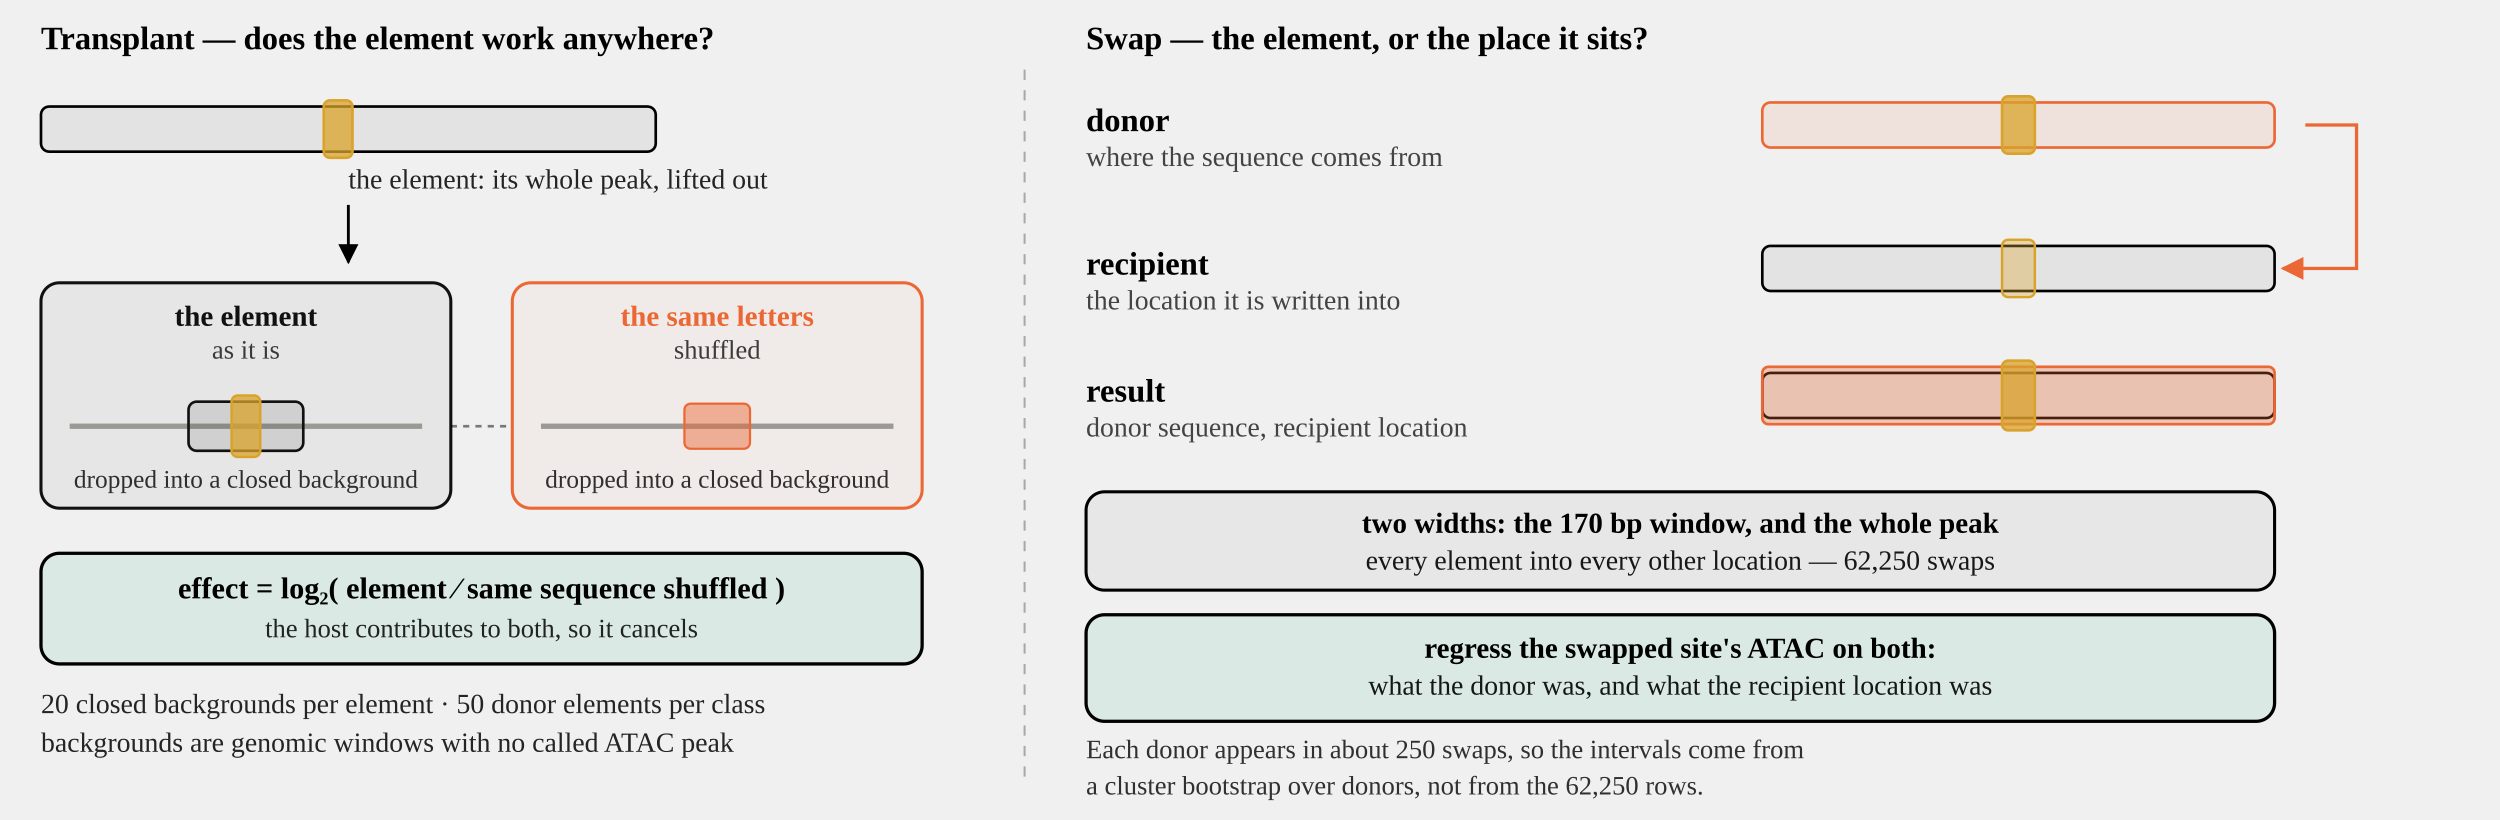
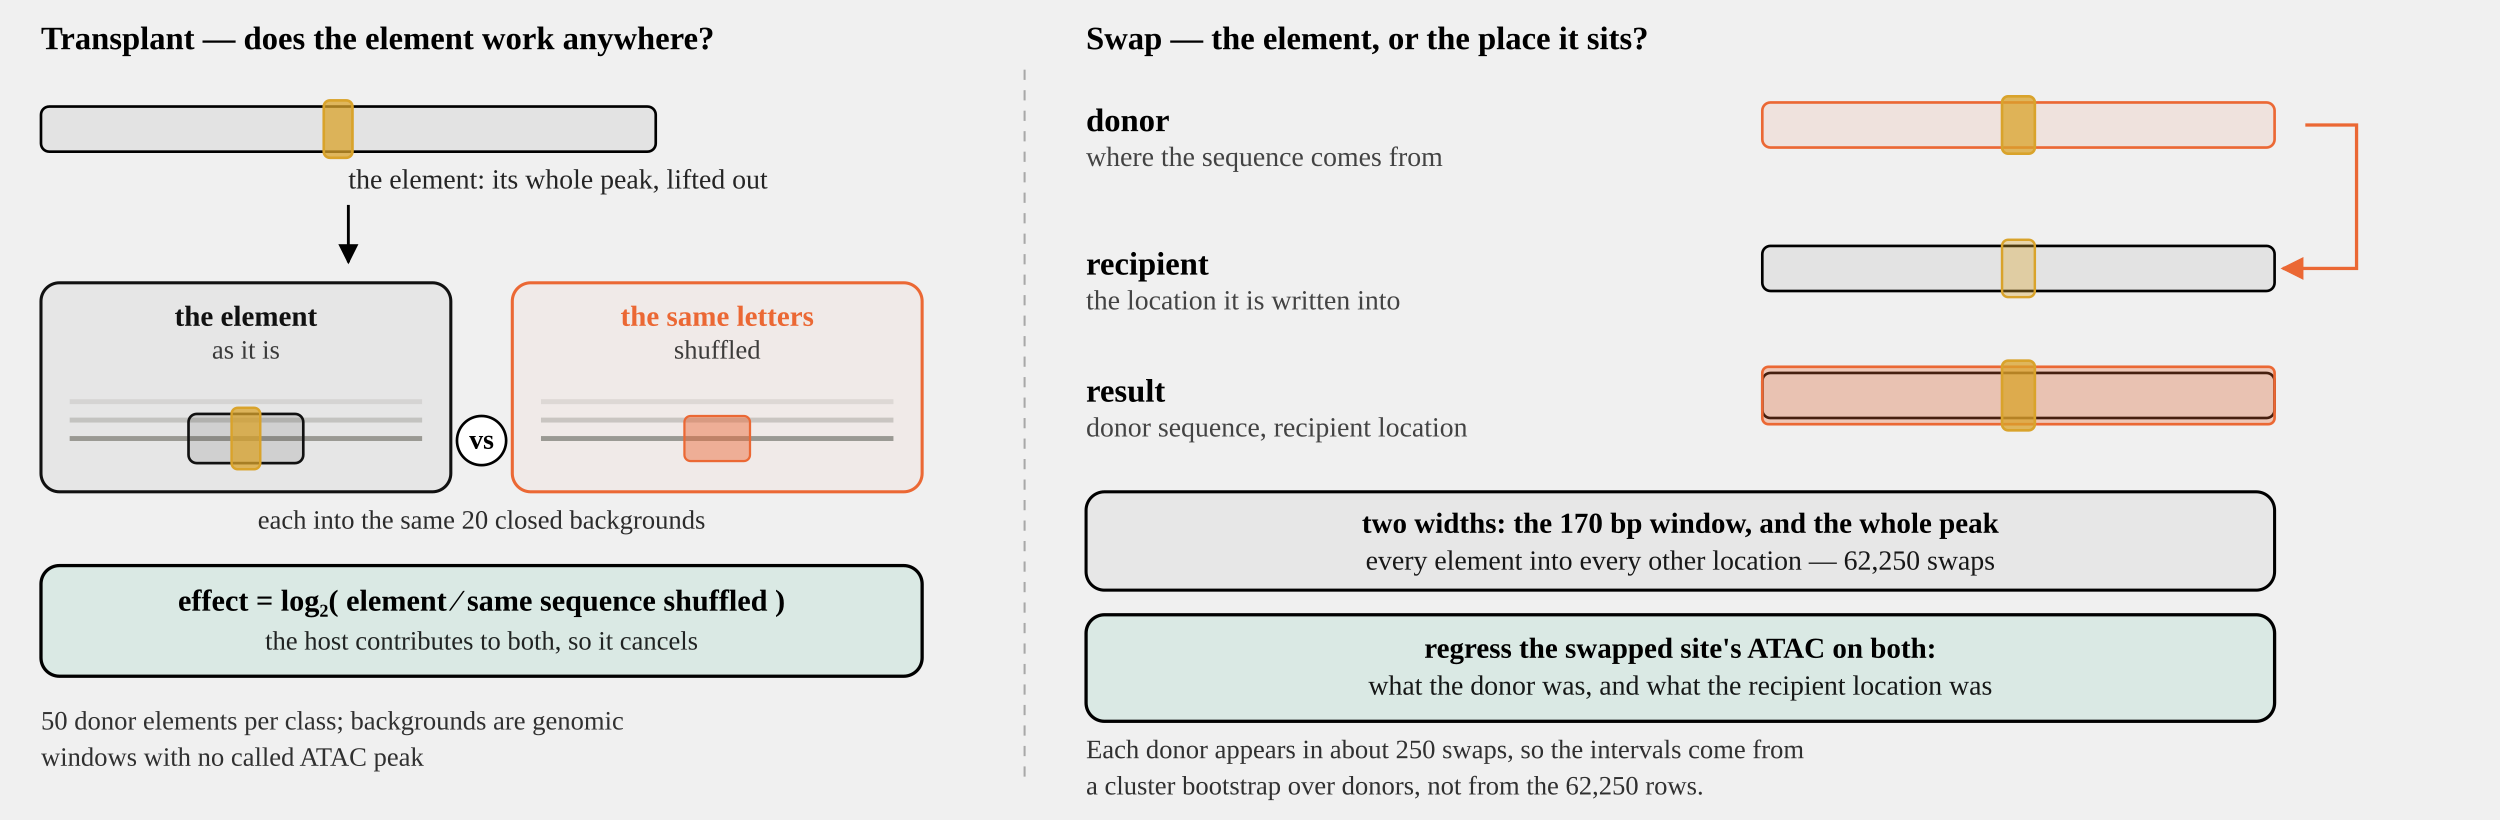
<svg xmlns="http://www.w3.org/2000/svg" viewBox="0 0 1220 400" width="1220" height="400" role="img" aria-label="Edits that move the element">
  <defs>
    <marker id="p3" viewBox="0 0 10 10" refX="9" refY="5" markerWidth="7" markerHeight="7" orient="auto-start-reverse">
      <path d="M0,0 L10,5 L0,10 z" fill="currentColor" />
    </marker>
    <marker id="p3e" viewBox="0 0 10 10" refX="9" refY="5" markerWidth="7" markerHeight="7" orient="auto-start-reverse">
      <path d="M0,0 L10,5 L0,10 z" fill="#EB6834" />
    </marker>
    <marker id="p3c" viewBox="0 0 10 10" refX="9" refY="5" markerWidth="7" markerHeight="7" orient="auto-start-reverse">
      <path d="M0,0 L10,5 L0,10 z" fill="#1BAF7A" />
    </marker>
    <marker id="p3g" viewBox="0 0 10 10" refX="9" refY="5" markerWidth="7" markerHeight="7" orient="auto-start-reverse">
      <path d="M0,0 L10,5 L0,10 z" fill="#D9A32B" />
    </marker>
  </defs>
  <line x1="500" y1="34" x2="500" y2="384" stroke="currentColor" stroke-opacity="0.3" stroke-width="1" stroke-dasharray="5 5" />
  <text x="20" y="24" font-size="15.93" text-anchor="start" font-weight="bold" fill="currentColor" fill-opacity="1.0" font-family="inherit">Transplant  —  does the element work anywhere?</text>
  <rect x="20" y="52" width="300" height="22" rx="4" fill="currentColor" fill-opacity="0.055" stroke="currentColor" stroke-opacity="1.0" stroke-width="1.3" />
  <rect x="158" y="49" width="14" height="28" rx="3" fill="#D9A32B" fill-opacity="0.75" stroke="#D9A32B" stroke-opacity="1.0" stroke-width="1.3" />
  <text x="170" y="92" font-size="13.57" text-anchor="start" font-weight="normal" fill="currentColor" fill-opacity="0.85" font-family="inherit">the element: its whole peak, lifted out</text>
  <line x1="170" y1="100" x2="170" y2="128" stroke="currentColor" stroke-opacity="1.0" stroke-width="1.4" marker-end="url(#p3)" />
-   <rect x="20" y="138" width="200" height="110" rx="9" fill="#111111" fill-opacity="0.045" stroke="#111111" stroke-opacity="1.0" stroke-width="1.5" />
+   <rect x="20" y="138" width="200" height="102" rx="9" fill="#111111" fill-opacity="0.045" stroke="#111111" stroke-opacity="1.0" stroke-width="1.5" />
  <text x="120" y="159" font-size="14.16" text-anchor="middle" font-weight="bold" fill="#111111" fill-opacity="1.0" font-family="inherit">the element</text>
  <text x="120" y="175" font-size="12.98" text-anchor="middle" font-weight="normal" fill="currentColor" fill-opacity="0.75" font-family="inherit">as it is</text>
-   <line x1="34" y1="208" x2="206" y2="208" stroke="#9A9993" stroke-opacity="1.0" stroke-width="2.6" />
-   <rect x="92" y="196" width="56" height="24" rx="4" fill="#111111" fill-opacity="0.1" stroke="#111111" stroke-opacity="1.0" stroke-width="1.3" />
-   <rect x="113" y="193" width="14" height="30" rx="3" fill="#D9A32B" fill-opacity="0.75" stroke="#D9A32B" stroke-opacity="1.0" stroke-width="1.2" />
-   <text x="120" y="238" font-size="12.39" text-anchor="middle" font-weight="normal" fill="currentColor" fill-opacity="0.8" font-family="inherit">dropped into a closed background</text>
-   <rect x="250" y="138" width="200" height="110" rx="9" fill="#EB6834" fill-opacity="0.045" stroke="#EB6834" stroke-opacity="1.0" stroke-width="1.5" />
+   <line x1="34" y1="196" x2="206" y2="196" stroke="#9A9993" stroke-opacity="0.22" stroke-width="2.4" />
+   <line x1="34" y1="205" x2="206" y2="205" stroke="#9A9993" stroke-opacity="0.45" stroke-width="2.4" />
+   <line x1="34" y1="214" x2="206" y2="214" stroke="#9A9993" stroke-opacity="1.0" stroke-width="2.4" />
+   <rect x="92" y="202" width="56" height="24" rx="4" fill="#111111" fill-opacity="0.1" stroke="#111111" stroke-opacity="1.0" stroke-width="1.3" />
+   <rect x="113" y="199" width="14" height="30" rx="3" fill="#D9A32B" fill-opacity="0.75" stroke="#D9A32B" stroke-opacity="1.0" stroke-width="1.2" />
+   <rect x="250" y="138" width="200" height="102" rx="9" fill="#EB6834" fill-opacity="0.045" stroke="#EB6834" stroke-opacity="1.0" stroke-width="1.5" />
  <text x="350" y="159" font-size="14.16" text-anchor="middle" font-weight="bold" fill="#EB6834" fill-opacity="1.0" font-family="inherit">the same letters</text>
  <text x="350" y="175" font-size="12.98" text-anchor="middle" font-weight="normal" fill="currentColor" fill-opacity="0.75" font-family="inherit">shuffled</text>
-   <line x1="264" y1="208" x2="436" y2="208" stroke="#9A9993" stroke-opacity="1.0" stroke-width="2.6" />
-   <rect x="334" y="197" width="32" height="22" rx="3" fill="#EB6834" fill-opacity="0.45" stroke="#EB6834" stroke-opacity="1.0" stroke-width="1.1" />
-   <text x="350" y="238" font-size="12.39" text-anchor="middle" font-weight="normal" fill="currentColor" fill-opacity="0.8" font-family="inherit">dropped into a closed background</text>
-   <line x1="220" y1="208" x2="248" y2="208" stroke="currentColor" stroke-opacity="0.5" stroke-width="1.3" stroke-dasharray="3 3" />
-   <rect x="20" y="270" width="430" height="54" rx="9" fill="#1BAF7A" fill-opacity="0.1" stroke="currentColor" stroke-opacity="1.0" stroke-width="1.6" />
-   <text x="235" y="292.0" font-size="14.75" text-anchor="middle" font-weight="bold" fill="currentColor" fill-opacity="1.0" font-family="inherit">effect = log₂( element ⁄ same sequence shuffled )</text>
-   <text x="235" y="311.0" font-size="12.98" text-anchor="middle" font-weight="normal" fill="currentColor" fill-opacity="0.85" font-family="inherit">the host contributes to both, so it cancels</text>
-   <text x="20" y="348.0" font-size="13.57" text-anchor="start" font-weight="normal" fill="currentColor" fill-opacity="0.85" font-family="inherit">20 closed backgrounds per element · 50 donor elements per class</text>
-   <text x="20" y="366.88" font-size="13.57" text-anchor="start" font-weight="normal" fill="currentColor" fill-opacity="0.85" font-family="inherit">backgrounds are genomic windows with no called ATAC peak</text>
+   <line x1="264" y1="196" x2="436" y2="196" stroke="#9A9993" stroke-opacity="0.22" stroke-width="2.4" />
+   <line x1="264" y1="205" x2="436" y2="205" stroke="#9A9993" stroke-opacity="0.45" stroke-width="2.4" />
+   <line x1="264" y1="214" x2="436" y2="214" stroke="#9A9993" stroke-opacity="1.0" stroke-width="2.4" />
+   <rect x="334" y="203" width="32" height="22" rx="3" fill="#EB6834" fill-opacity="0.45" stroke="#EB6834" stroke-opacity="1.0" stroke-width="1.1" />
+   <rect x="223" y="203" width="24" height="24" rx="12" fill="#ffffff" fill-opacity="1.0" stroke="currentColor" stroke-opacity="1.0" stroke-width="1.3" />
+   <text x="235" y="219" font-size="13.57" text-anchor="middle" font-weight="bold" fill="currentColor" fill-opacity="1.0" font-family="inherit">vs</text>
+   <text x="235" y="258" font-size="12.98" text-anchor="middle" font-weight="normal" fill="currentColor" fill-opacity="0.82" font-family="inherit">each into the same 20 closed backgrounds</text>
+   <rect x="20" y="276" width="430" height="54" rx="9" fill="#1BAF7A" fill-opacity="0.1" stroke="currentColor" stroke-opacity="1.0" stroke-width="1.6" />
+   <text x="235" y="298.0" font-size="14.75" text-anchor="middle" font-weight="bold" fill="currentColor" fill-opacity="1.0" font-family="inherit">effect = log₂( element ⁄ same sequence shuffled )</text>
+   <text x="235" y="317.0" font-size="12.98" text-anchor="middle" font-weight="normal" fill="currentColor" fill-opacity="0.85" font-family="inherit">the host contributes to both, so it cancels</text>
+   <text x="20" y="356.0" font-size="12.98" text-anchor="start" font-weight="normal" fill="currentColor" fill-opacity="0.8" font-family="inherit">50 donor elements per class; backgrounds are genomic</text>
+   <text x="20" y="373.7" font-size="12.98" text-anchor="start" font-weight="normal" fill="currentColor" fill-opacity="0.8" font-family="inherit">windows with no called ATAC peak</text>
  <text x="530" y="24" font-size="15.93" text-anchor="start" font-weight="bold" fill="currentColor" fill-opacity="1.0" font-family="inherit">Swap  —  the element, or the place it sits?</text>
  <text x="530" y="64" font-size="15.93" text-anchor="start" font-weight="bold" fill="currentColor" fill-opacity="1.0" font-family="inherit">donor</text>
  <text x="530" y="81" font-size="13.57" text-anchor="start" font-weight="normal" fill="currentColor" fill-opacity="0.72" font-family="inherit">where the sequence comes from</text>
  <rect x="860" y="50" width="250" height="22" rx="4" fill="#EB6834" fill-opacity="0.1" stroke="#EB6834" stroke-opacity="1.0" stroke-width="1.3" />
  <rect x="977" y="47" width="16" height="28" rx="3" fill="#D9A32B" fill-opacity="0.75" stroke="#D9A32B" stroke-opacity="1.0" stroke-width="1.3" />
  <text x="530" y="134" font-size="15.93" text-anchor="start" font-weight="bold" fill="currentColor" fill-opacity="1.0" font-family="inherit">recipient</text>
  <text x="530" y="151" font-size="13.57" text-anchor="start" font-weight="normal" fill="currentColor" fill-opacity="0.72" font-family="inherit">the location it is written into</text>
  <rect x="860" y="120" width="250" height="22" rx="4" fill="currentColor" fill-opacity="0.055" stroke="currentColor" stroke-opacity="1.0" stroke-width="1.3" />
  <rect x="977" y="117" width="16" height="28" rx="3" fill="#D9A32B" fill-opacity="0.35" stroke="#D9A32B" stroke-opacity="1.0" stroke-width="1.2" />
  <polyline points="1125,61 1150,61 1150,131 1114,131" fill="none" fill-opacity="0.0" stroke="#EB6834" stroke-width="1.6" marker-end="url(#p3e)" />
  <text x="1000" y="100" font-size="12.98" text-anchor="start" font-weight="normal" fill="currentColor" fill-opacity="1.0" font-family="inherit" />
  <text x="530" y="196" font-size="15.93" text-anchor="start" font-weight="bold" fill="currentColor" fill-opacity="1.0" font-family="inherit">result</text>
  <text x="530" y="213" font-size="13.57" text-anchor="start" font-weight="normal" fill="currentColor" fill-opacity="0.72" font-family="inherit">donor sequence, recipient location</text>
  <rect x="860" y="182" width="250" height="22" rx="4" fill="currentColor" fill-opacity="0.035" stroke="currentColor" stroke-opacity="1.0" stroke-width="1.3" />
  <rect x="860" y="179" width="250" height="28" rx="3" fill="#EB6834" fill-opacity="0.3" stroke="#EB6834" stroke-opacity="1.0" stroke-width="1.3" />
  <rect x="977" y="176" width="16" height="34" rx="3" fill="#D9A32B" fill-opacity="0.75" stroke="#D9A32B" stroke-opacity="1.0" stroke-width="1.3" />
  <rect x="530" y="240" width="580" height="48" rx="9" fill="currentColor" fill-opacity="0.04" stroke="currentColor" stroke-opacity="1.0" stroke-width="1.5" />
  <text x="820" y="260.0" font-size="14.16" text-anchor="middle" font-weight="bold" fill="currentColor" fill-opacity="1.0" font-family="inherit">two widths: the 170 bp window, and the whole peak</text>
  <text x="820" y="278.0" font-size="13.57" text-anchor="middle" font-weight="normal" fill="currentColor" fill-opacity="0.9" font-family="inherit">every element into every other location — 62,250 swaps</text>
  <rect x="530" y="300" width="580" height="52" rx="9" fill="#1BAF7A" fill-opacity="0.1" stroke="currentColor" stroke-opacity="1.0" stroke-width="1.6" />
  <text x="820" y="321.0" font-size="14.16" text-anchor="middle" font-weight="bold" fill="currentColor" fill-opacity="1.0" font-family="inherit">regress the swapped site's ATAC on both:</text>
  <text x="820" y="339.0" font-size="13.57" text-anchor="middle" font-weight="normal" fill="currentColor" fill-opacity="0.9" font-family="inherit">what the donor was, and what the recipient location was</text>
  <text x="530" y="370.0" font-size="12.98" text-anchor="start" font-weight="normal" fill="currentColor" fill-opacity="0.8" font-family="inherit">Each donor appears in about 250 swaps, so the intervals come from</text>
  <text x="530" y="387.7" font-size="12.98" text-anchor="start" font-weight="normal" fill="currentColor" fill-opacity="0.8" font-family="inherit">a cluster bootstrap over donors, not from the 62,250 rows.</text>
</svg>
